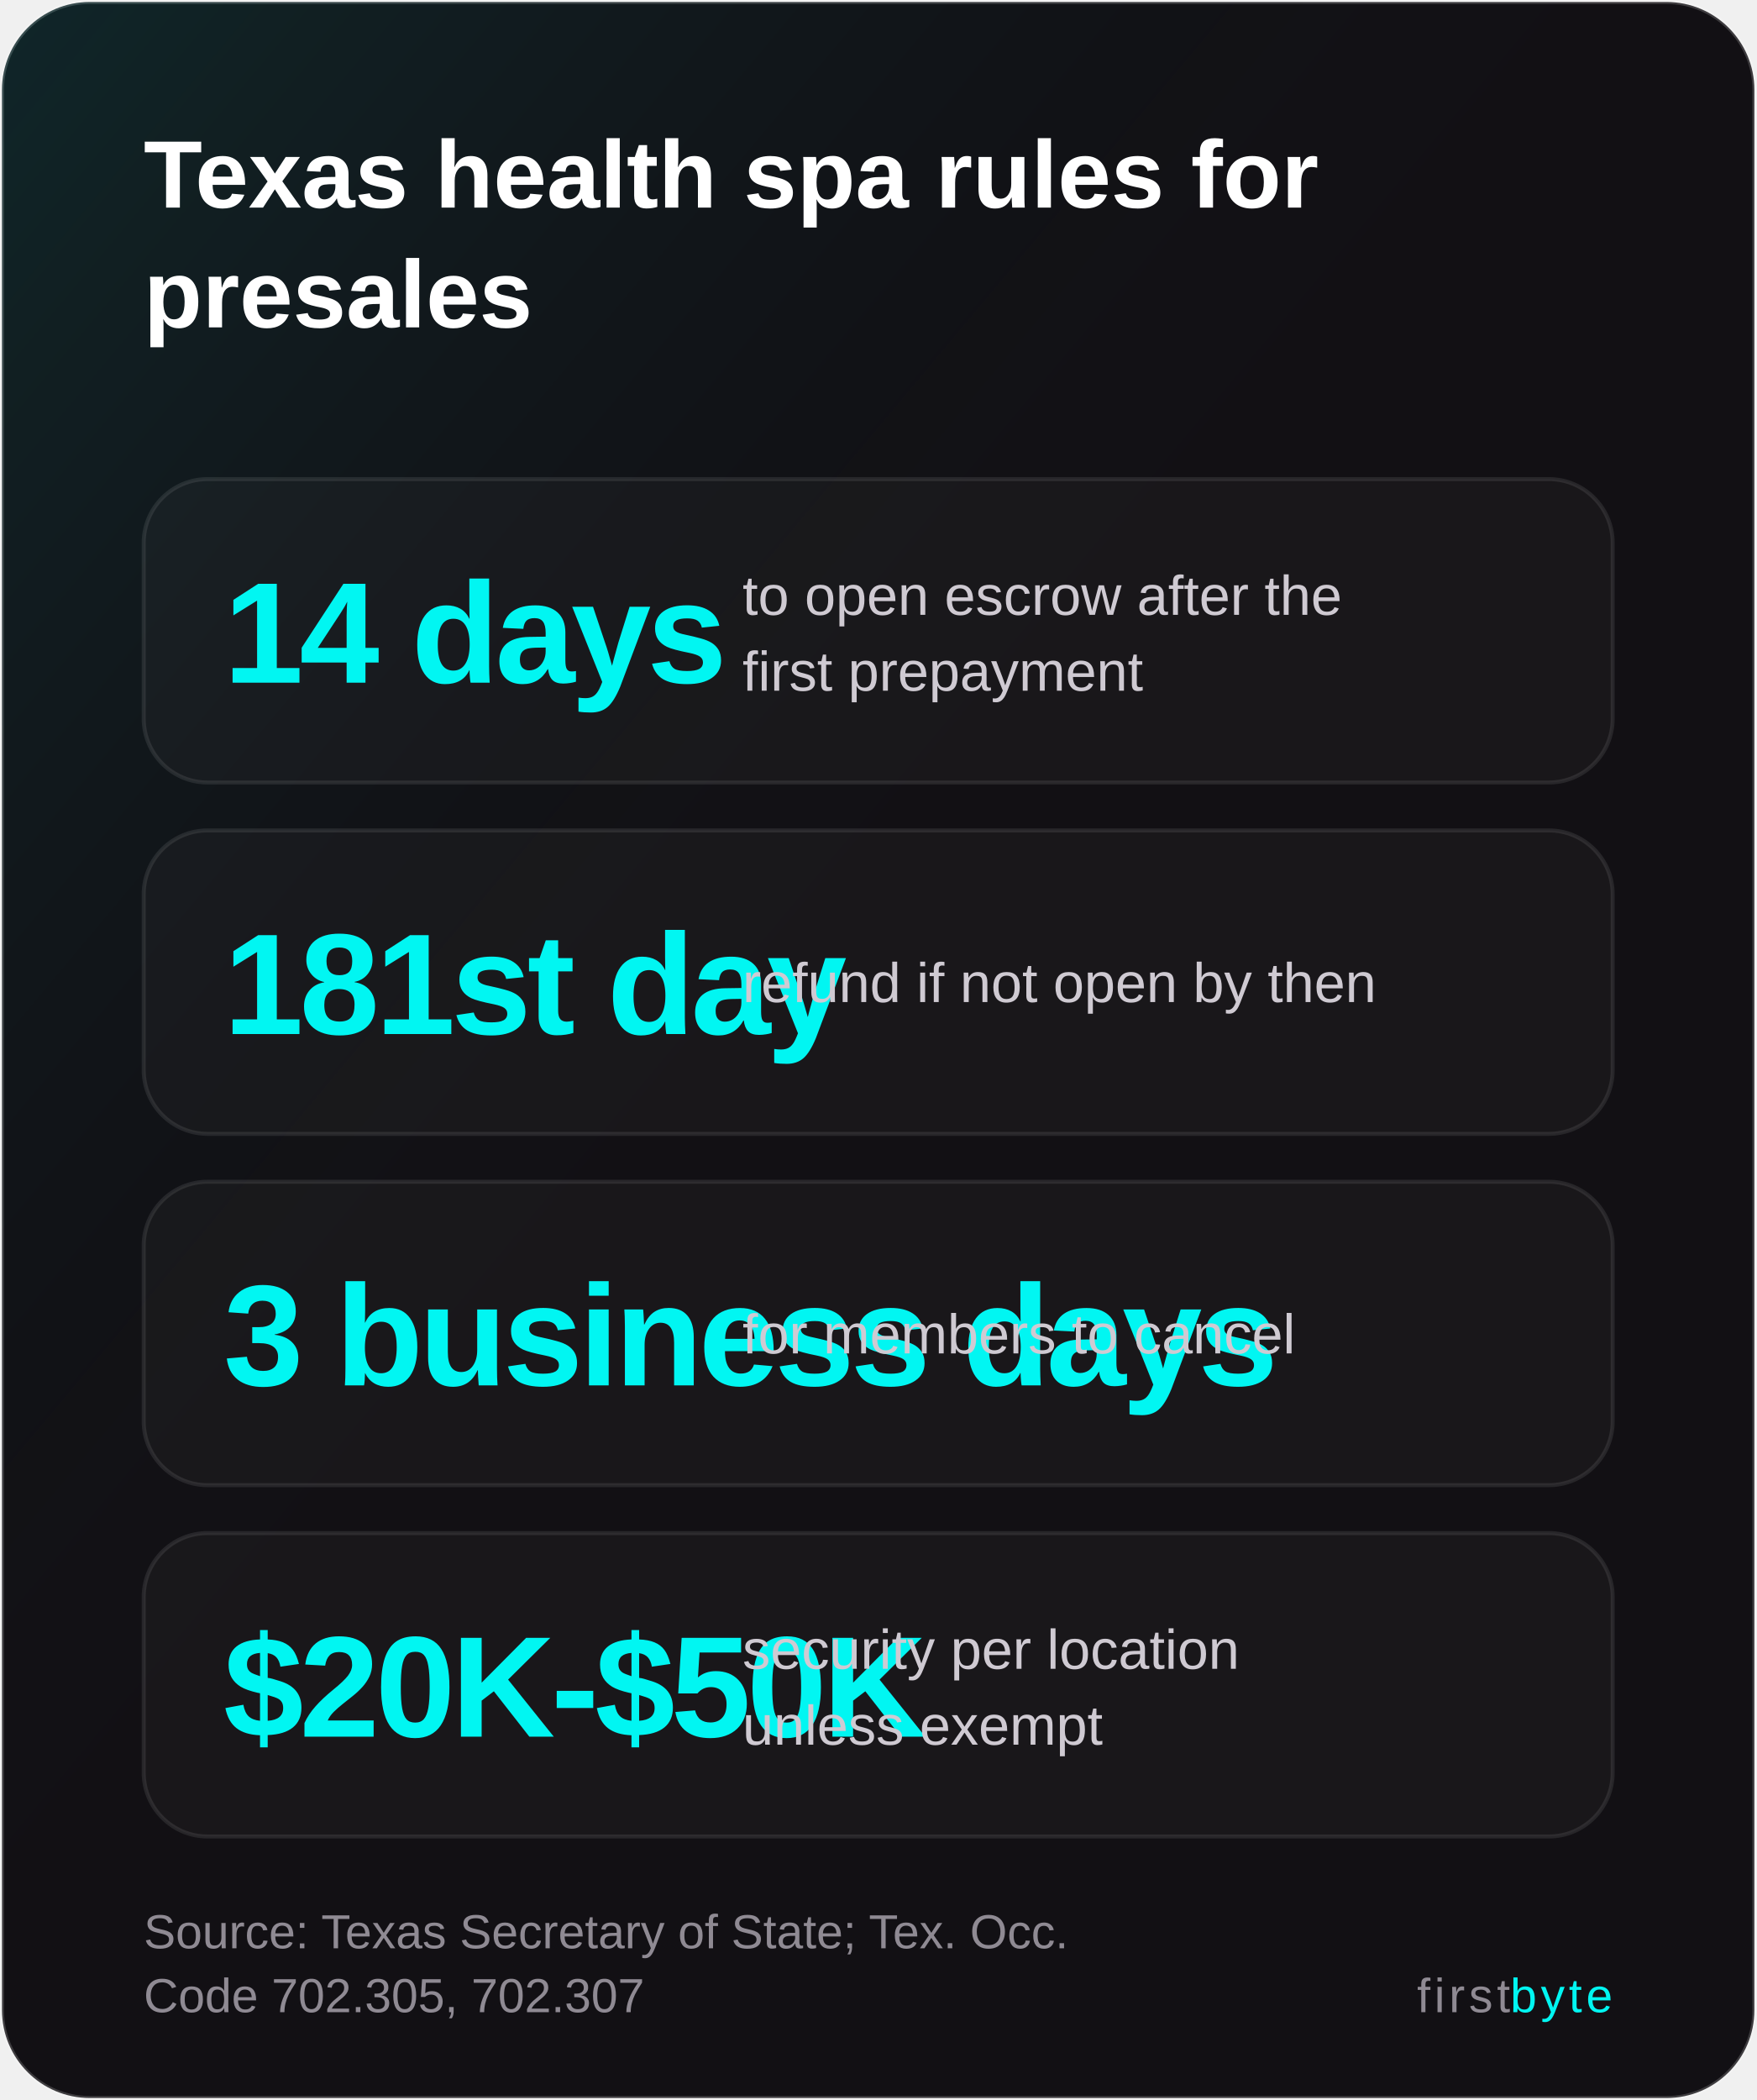
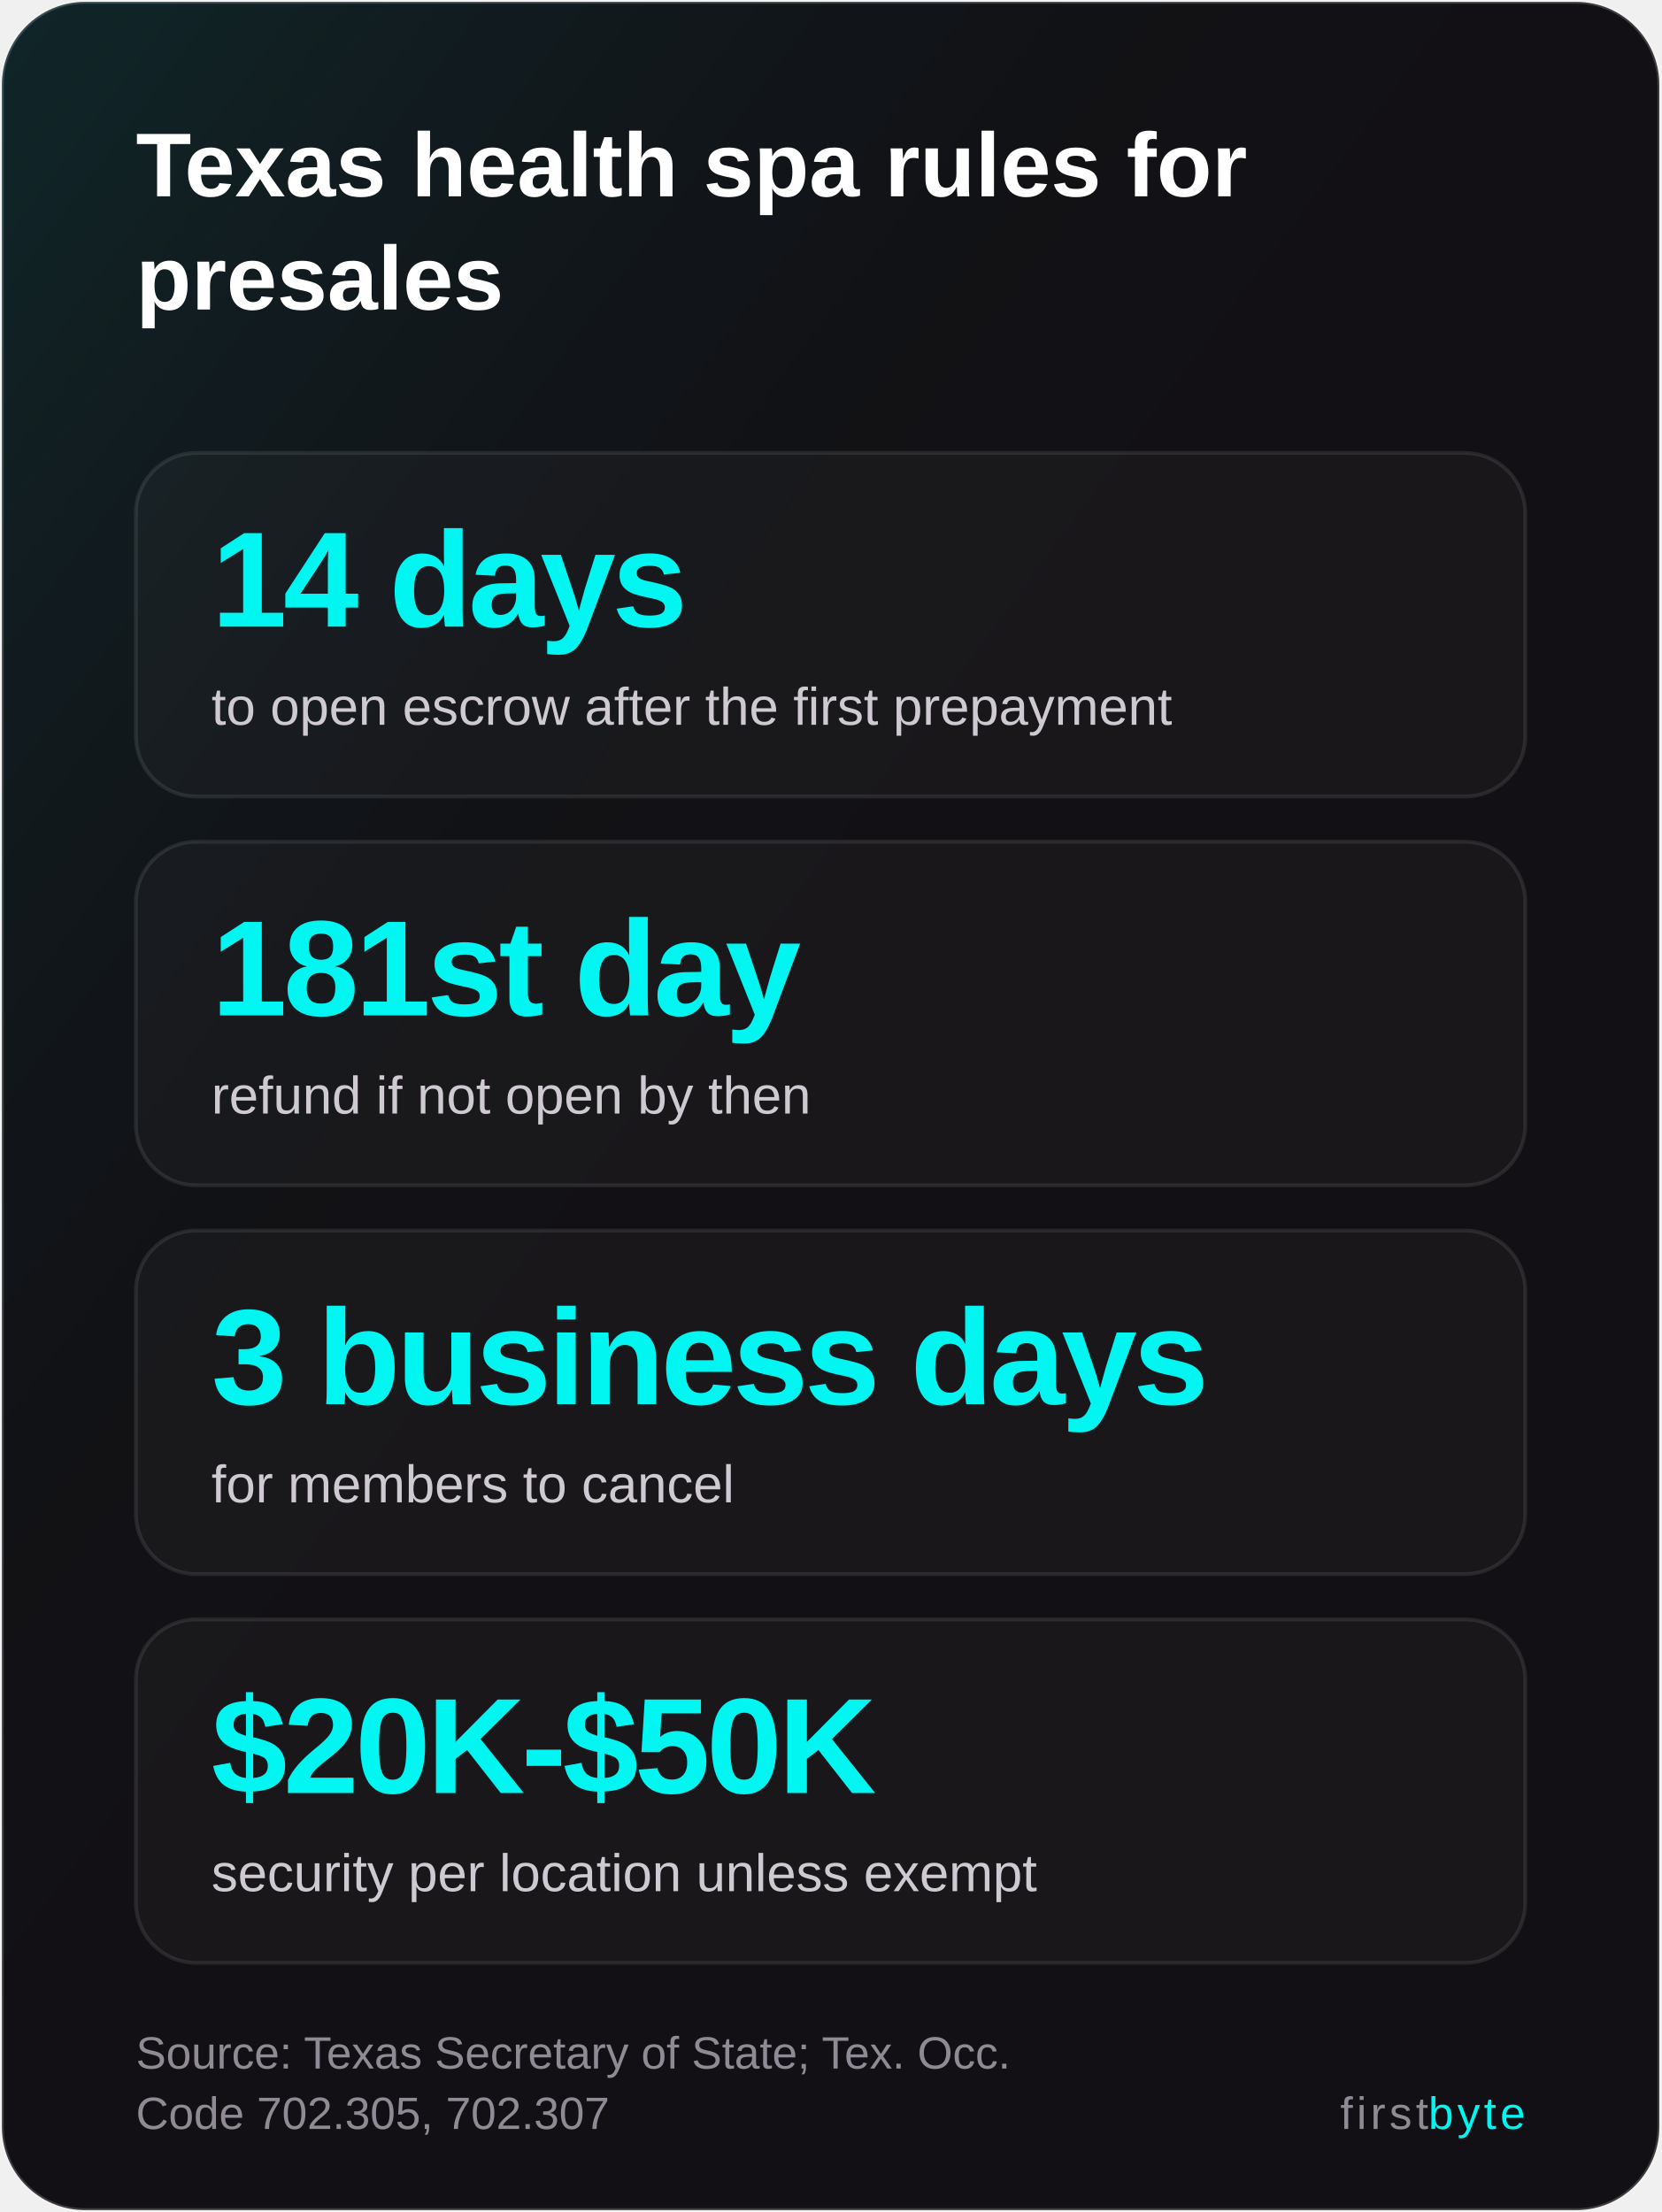
- <svg xmlns="http://www.w3.org/2000/svg" viewBox="0 0 440 526" width="440" height="526" role="img" aria-labelledby="t501381">
+ <svg xmlns="http://www.w3.org/2000/svg" viewBox="0 0 440 586" width="440" height="586" role="img" aria-labelledby="t392805">
  <defs>
-     <linearGradient id="g501381" x1="0" y1="0" x2="1" y2="1">
+     <linearGradient id="g392805" x1="0" y1="0" x2="1" y2="1">
      <stop offset="0" stop-color="#01f6f2" stop-opacity=".10" />
      <stop offset=".5" stop-color="#121014" stop-opacity="0" />
    </linearGradient>
-     <linearGradient id="bar501381" x1="0" y1="0" x2="1" y2="0">
+     <linearGradient id="bar392805" x1="0" y1="0" x2="1" y2="0">
      <stop offset="0" stop-color="#01f6f2" />
      <stop offset="1" stop-color="#3ad7ff" />
    </linearGradient>
  </defs>
-   <rect x=".5" y=".5" width="439" height="525" rx="22" fill="#121014" stroke="rgba(255,255,255,.18)" />
-   <rect x=".5" y=".5" width="439" height="525" rx="22" fill="url(#g501381)" />
+   <rect x=".5" y=".5" width="439" height="585" rx="22" fill="#121014" stroke="rgba(255,255,255,.18)" />
+   <rect x=".5" y=".5" width="439" height="585" rx="22" fill="url(#g392805)" />
  <text x="36" y="52" fill="#ffffff" font-family="'Funnel Display', Figtree, 'Helvetica Neue', Arial, sans-serif" font-size="24" font-weight="600">
    <tspan x="36" dy="0">Texas health spa rules for</tspan>
    <tspan x="36" dy="30">presales</tspan>
  </text>
-   <rect x="36" y="120" width="368" height="76" rx="16" fill="rgba(255,255,255,.03)" stroke="rgba(255,255,255,.09)" />
-   <text x="56" y="171" fill="#01f6f2" font-family="'Funnel Display', Figtree, 'Helvetica Neue', Arial, sans-serif" font-size="36" font-weight="600" letter-spacing="-1">14 days</text>
-   <text x="186" y="154" fill="#cfcad2" font-family="Figtree, 'Helvetica Neue', Arial, sans-serif" font-size="14">
-     <tspan x="186" dy="0">to open escrow after the</tspan>
-     <tspan x="186" dy="19">first prepayment</tspan>
+   <rect x="36" y="120" width="368" height="91" rx="16" fill="rgba(255,255,255,.03)" stroke="rgba(255,255,255,.09)" />
+   <text x="56" y="166" fill="#01f6f2" font-family="'Funnel Display', Figtree, 'Helvetica Neue', Arial, sans-serif" font-size="36" font-weight="600" letter-spacing="-1">14 days</text>
+   <text x="56" y="192" fill="#cfcad2" font-family="Figtree, 'Helvetica Neue', Arial, sans-serif" font-size="14">
+     <tspan x="56" dy="0">to open escrow after the first prepayment</tspan>
  </text>
-   <rect x="36" y="208" width="368" height="76" rx="16" fill="rgba(255,255,255,.03)" stroke="rgba(255,255,255,.09)" />
-   <text x="56" y="259" fill="#01f6f2" font-family="'Funnel Display', Figtree, 'Helvetica Neue', Arial, sans-serif" font-size="36" font-weight="600" letter-spacing="-1">181st day</text>
-   <text x="186" y="251" fill="#cfcad2" font-family="Figtree, 'Helvetica Neue', Arial, sans-serif" font-size="14">
-     <tspan x="186" dy="0">refund if not open by then</tspan>
+   <rect x="36" y="223" width="368" height="91" rx="16" fill="rgba(255,255,255,.03)" stroke="rgba(255,255,255,.09)" />
+   <text x="56" y="269" fill="#01f6f2" font-family="'Funnel Display', Figtree, 'Helvetica Neue', Arial, sans-serif" font-size="36" font-weight="600" letter-spacing="-1">181st day</text>
+   <text x="56" y="295" fill="#cfcad2" font-family="Figtree, 'Helvetica Neue', Arial, sans-serif" font-size="14">
+     <tspan x="56" dy="0">refund if not open by then</tspan>
  </text>
-   <rect x="36" y="296" width="368" height="76" rx="16" fill="rgba(255,255,255,.03)" stroke="rgba(255,255,255,.09)" />
-   <text x="56" y="347" fill="#01f6f2" font-family="'Funnel Display', Figtree, 'Helvetica Neue', Arial, sans-serif" font-size="36" font-weight="600" letter-spacing="-1">3 business days</text>
-   <text x="186" y="339" fill="#cfcad2" font-family="Figtree, 'Helvetica Neue', Arial, sans-serif" font-size="14">
-     <tspan x="186" dy="0">for members to cancel</tspan>
+   <rect x="36" y="326" width="368" height="91" rx="16" fill="rgba(255,255,255,.03)" stroke="rgba(255,255,255,.09)" />
+   <text x="56" y="372" fill="#01f6f2" font-family="'Funnel Display', Figtree, 'Helvetica Neue', Arial, sans-serif" font-size="36" font-weight="600" letter-spacing="-1">3 business days</text>
+   <text x="56" y="398" fill="#cfcad2" font-family="Figtree, 'Helvetica Neue', Arial, sans-serif" font-size="14">
+     <tspan x="56" dy="0">for members to cancel</tspan>
  </text>
-   <rect x="36" y="384" width="368" height="76" rx="16" fill="rgba(255,255,255,.03)" stroke="rgba(255,255,255,.09)" />
-   <text x="56" y="435" fill="#01f6f2" font-family="'Funnel Display', Figtree, 'Helvetica Neue', Arial, sans-serif" font-size="36" font-weight="600" letter-spacing="-1">$20K-$50K</text>
-   <text x="186" y="418" fill="#cfcad2" font-family="Figtree, 'Helvetica Neue', Arial, sans-serif" font-size="14">
-     <tspan x="186" dy="0">security per location</tspan>
-     <tspan x="186" dy="19">unless exempt</tspan>
+   <rect x="36" y="429" width="368" height="91" rx="16" fill="rgba(255,255,255,.03)" stroke="rgba(255,255,255,.09)" />
+   <text x="56" y="475" fill="#01f6f2" font-family="'Funnel Display', Figtree, 'Helvetica Neue', Arial, sans-serif" font-size="36" font-weight="600" letter-spacing="-1">$20K-$50K</text>
+   <text x="56" y="501" fill="#cfcad2" font-family="Figtree, 'Helvetica Neue', Arial, sans-serif" font-size="14">
+     <tspan x="56" dy="0">security per location unless exempt</tspan>
  </text>
-   <text x="36" y="488" fill="#8f8a93" font-family="Figtree, 'Helvetica Neue', Arial, sans-serif" font-size="12">
+   <text x="36" y="548" fill="#8f8a93" font-family="Figtree, 'Helvetica Neue', Arial, sans-serif" font-size="12">
    <tspan x="36" dy="0">Source: Texas Secretary of State; Tex. Occ.</tspan>
    <tspan x="36" dy="16">Code 702.305, 702.307</tspan>
  </text>
-   <text x="404" y="504" text-anchor="end" fill="#8f8a93" font-family="'Funnel Display', Figtree, 'Helvetica Neue', Arial, sans-serif" font-size="12" letter-spacing="1">first<tspan fill="#01f6f2">byte</tspan>
+   <text x="404" y="564" text-anchor="end" fill="#8f8a93" font-family="'Funnel Display', Figtree, 'Helvetica Neue', Arial, sans-serif" font-size="12" letter-spacing="1">first<tspan fill="#01f6f2">byte</tspan>
  </text>
</svg>
